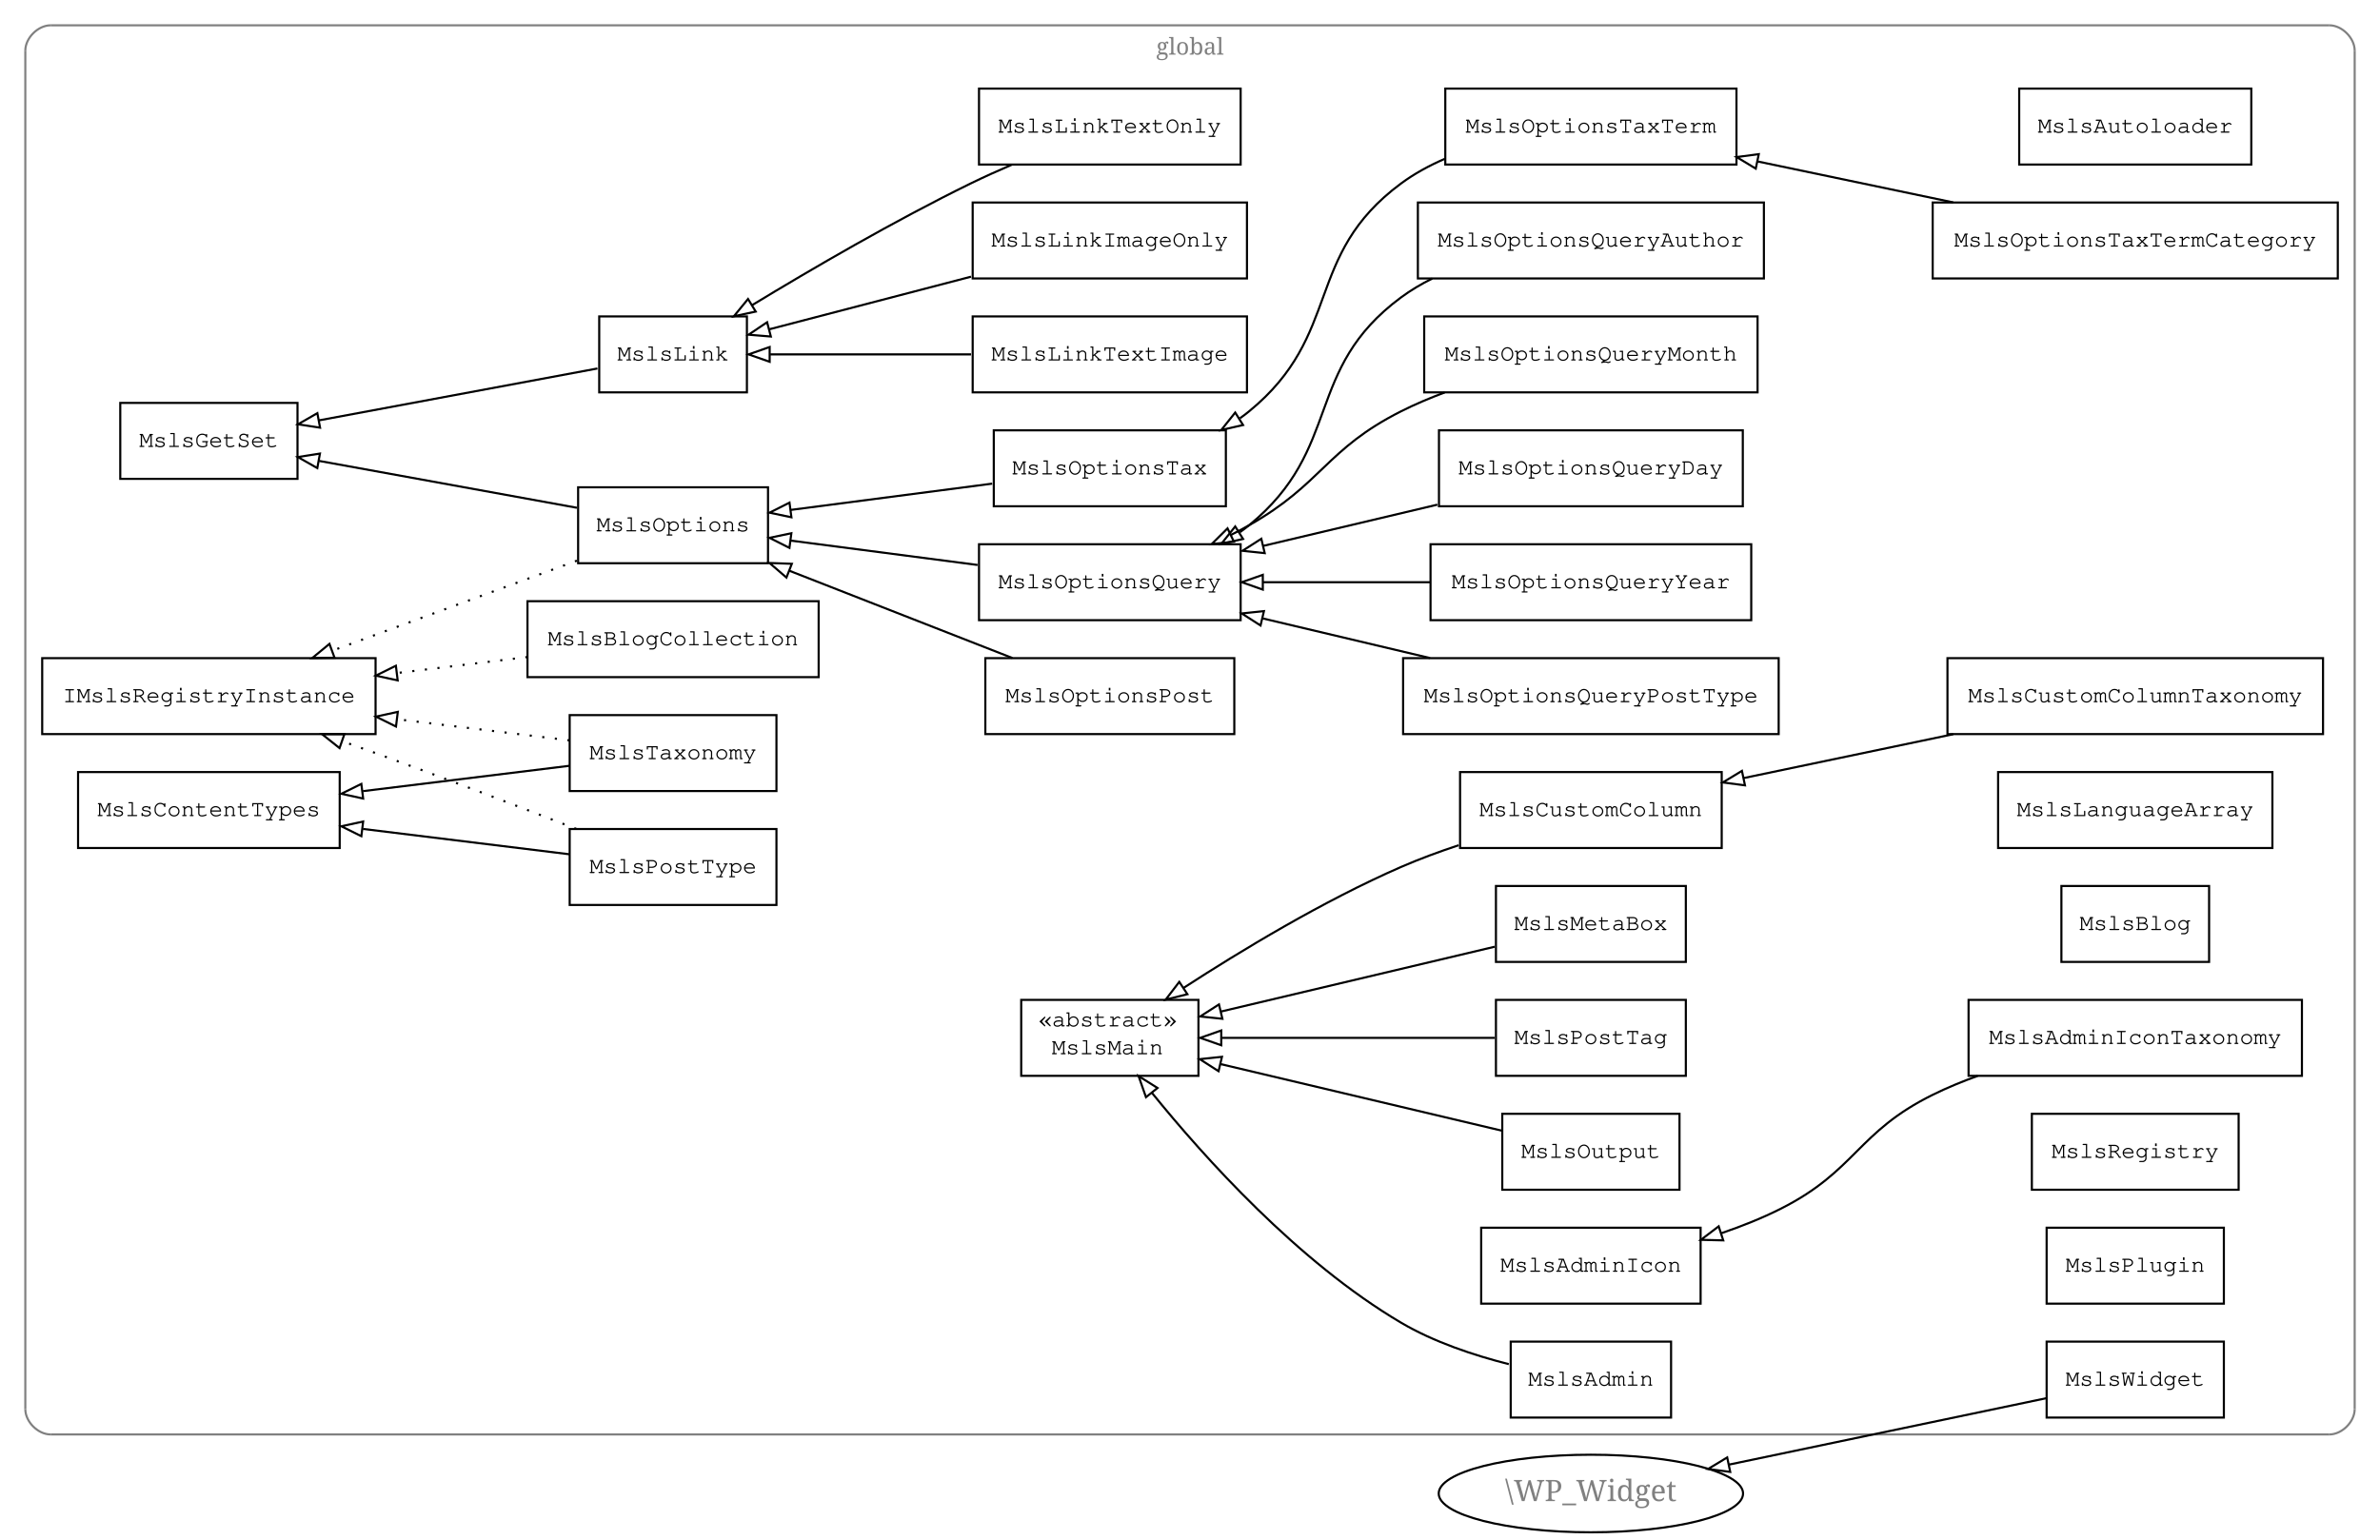
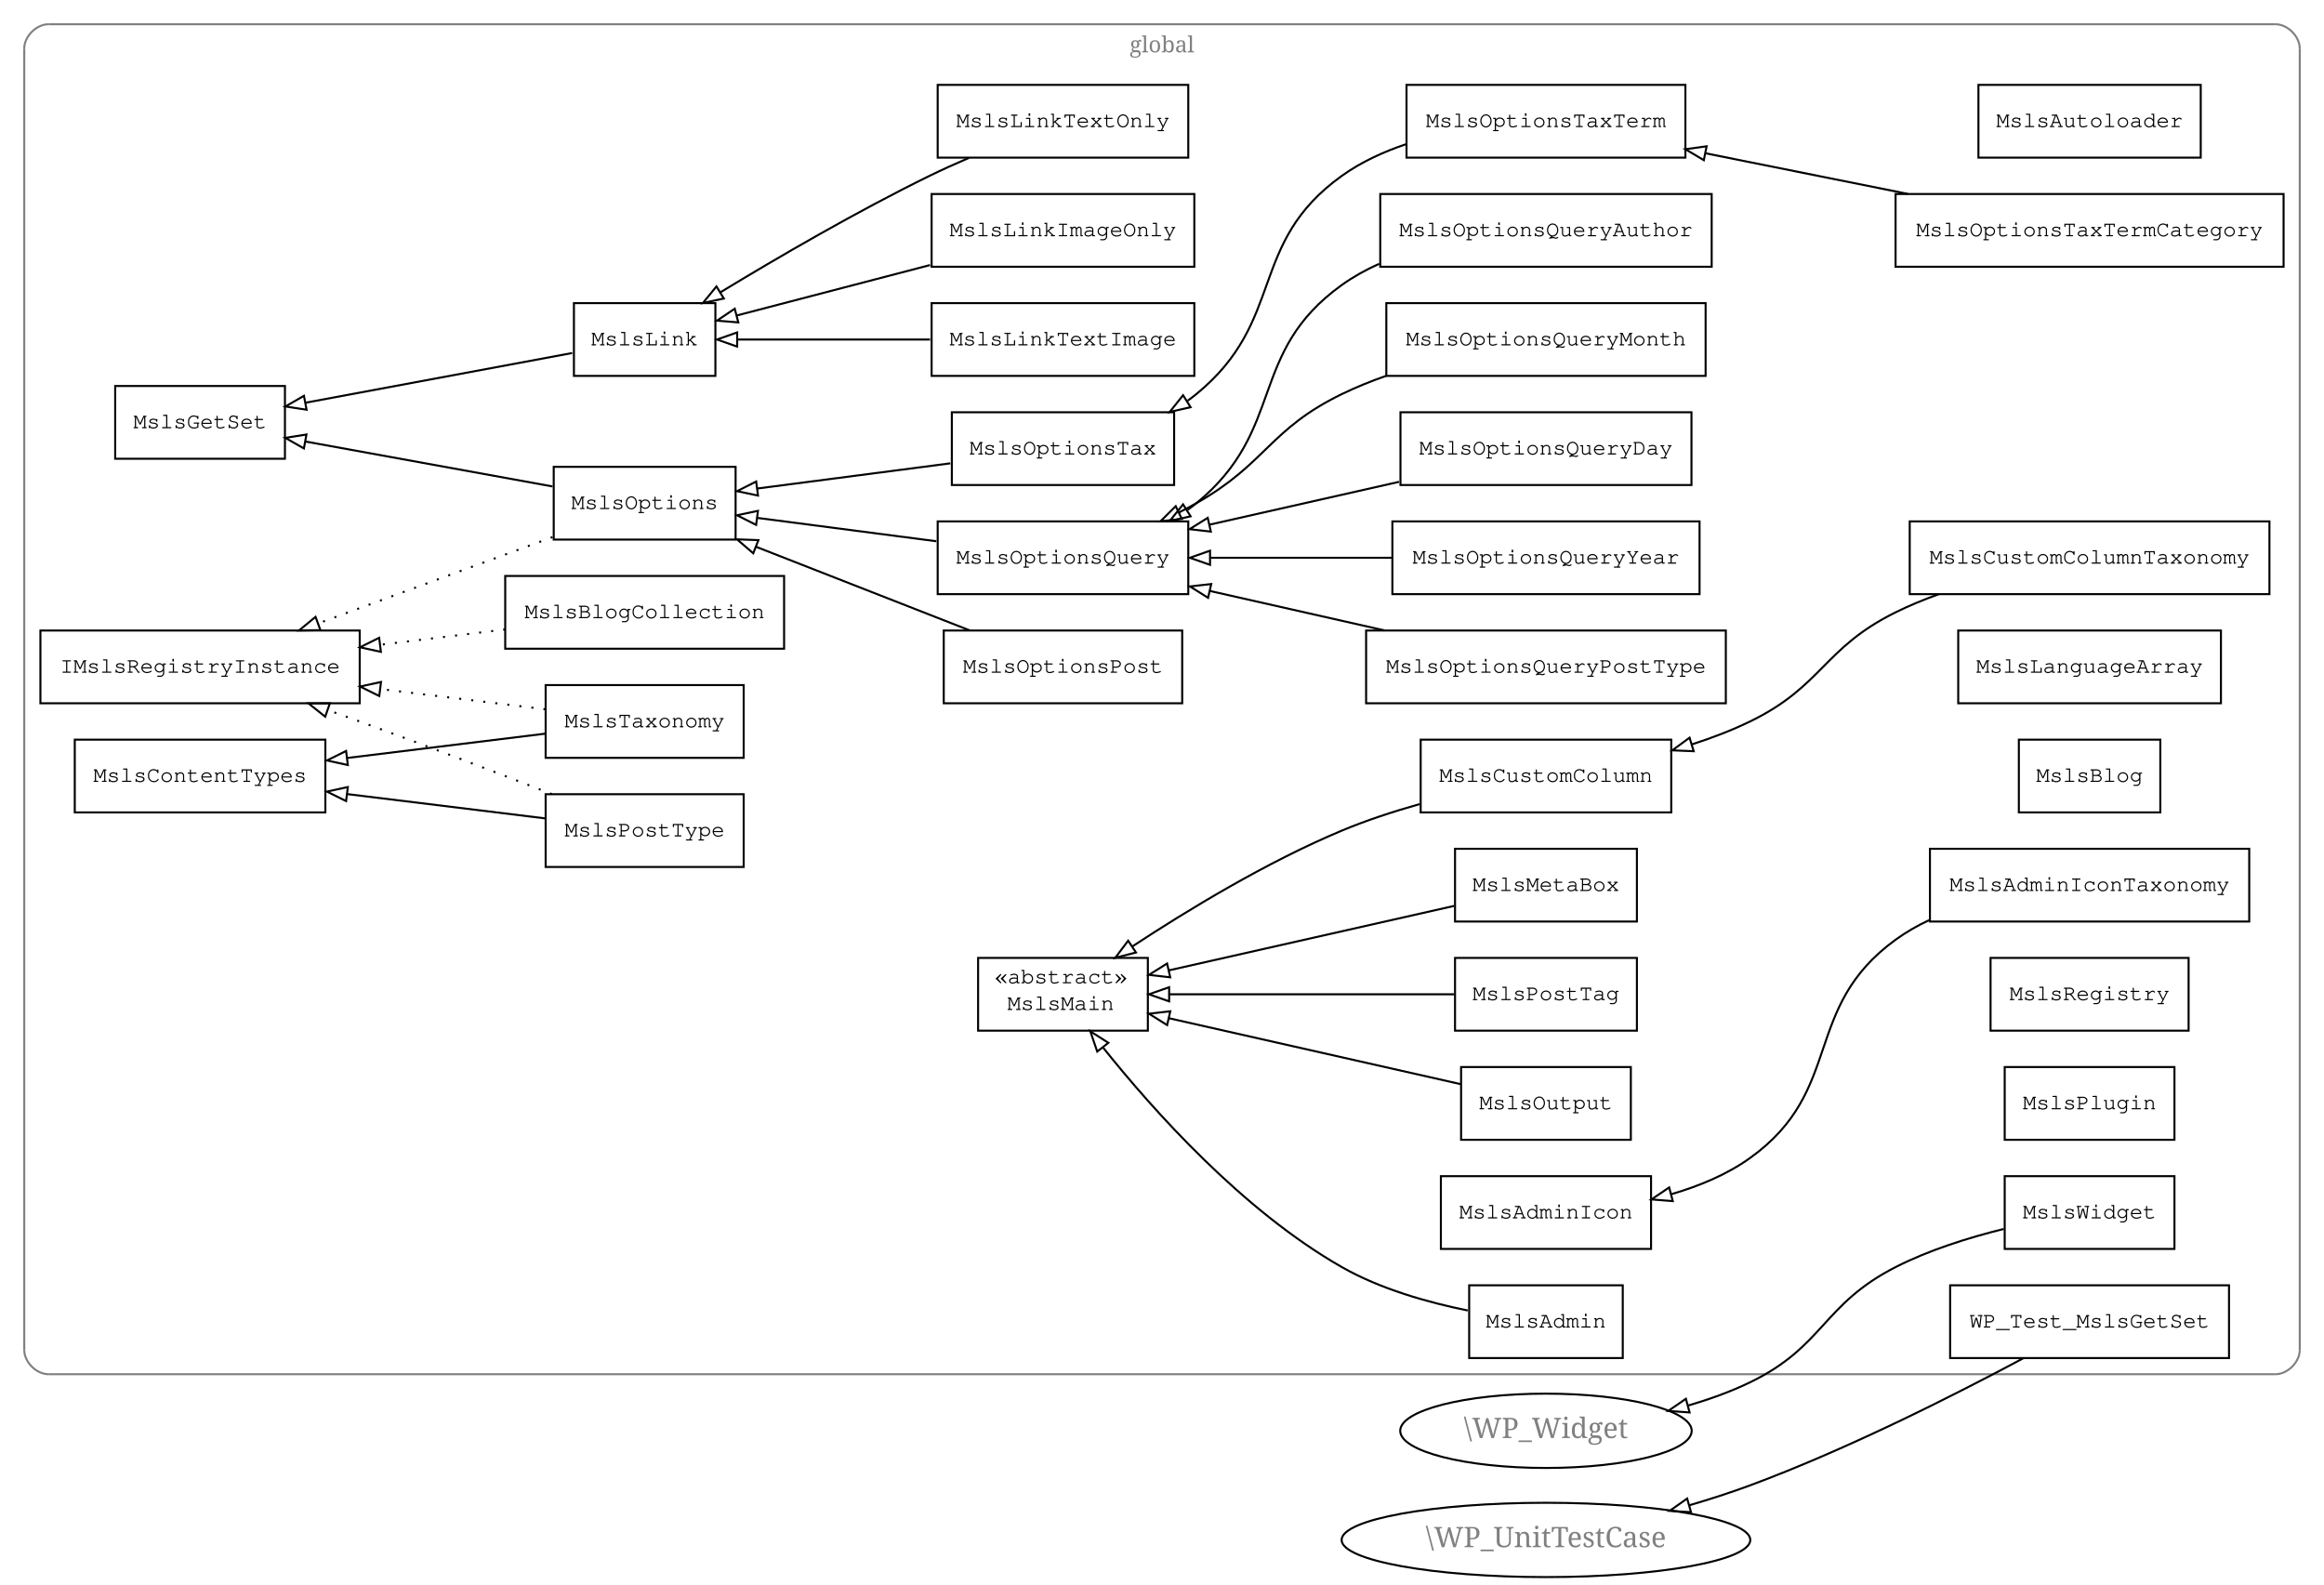
- <svg xmlns="http://www.w3.org/2000/svg" xmlns:xlink="http://www.w3.org/1999/xlink" width="1128pt" height="730pt" viewBox="0.00 0.00 1128.00 730.00">
-   <g id="graph1" class="graph" transform="scale(1 1) rotate(0) translate(4 726)">
-     <polygon fill="white" stroke="white" points="-4,5 -4,-726 1125,-726 1125,5 -4,5" />
+ <svg xmlns="http://www.w3.org/2000/svg" xmlns:xlink="http://www.w3.org/1999/xlink" width="1150pt" height="784pt" viewBox="0.00 0.00 1150.00 784.00">
+   <g id="graph1" class="graph" transform="scale(1 1) rotate(0) translate(4 780)">
+     <polygon fill="white" stroke="white" points="-4,5 -4,-780 1147,-780 1147,5 -4,5" />
    <g id="graph2" class="cluster">
-       <polyline fill="none" stroke="gray" points="20,-46 1100,-46 " />
-       <path fill="none" stroke="gray" d="M1100,-46C1106,-46 1112,-52 1112,-58" />
-       <polyline fill="none" stroke="gray" points="1112,-58 1112,-702 " />
-       <path fill="none" stroke="gray" d="M1112,-702C1112,-708 1106,-714 1100,-714" />
-       <polyline fill="none" stroke="gray" points="1100,-714 20,-714 " />
-       <path fill="none" stroke="gray" d="M20,-714C14,-714 8,-708 8,-702" />
-       <polyline fill="none" stroke="gray" points="8,-702 8,-58 " />
-       <path fill="none" stroke="gray" d="M8,-58C8,-52 14,-46 20,-46" />
-       <text text-anchor="middle" x="560" y="-700.1" font-family="Times Roman,serif" font-size="11.00" fill="gray">global</text>
+       <polyline fill="none" stroke="gray" points="20,-100 1122,-100 " />
+       <path fill="none" stroke="gray" d="M1122,-100C1128,-100 1134,-106 1134,-112" />
+       <polyline fill="none" stroke="gray" points="1134,-112 1134,-756 " />
+       <path fill="none" stroke="gray" d="M1134,-756C1134,-762 1128,-768 1122,-768" />
+       <polyline fill="none" stroke="gray" points="1122,-768 20,-768 " />
+       <path fill="none" stroke="gray" d="M20,-768C14,-768 8,-762 8,-756" />
+       <polyline fill="none" stroke="gray" points="8,-756 8,-112 " />
+       <path fill="none" stroke="gray" d="M8,-112C8,-106 14,-100 20,-100" />
+       <text text-anchor="middle" x="571" y="-754.1" font-family="Times Roman,serif" font-size="11.00" fill="gray">global</text>
    </g>
    <g id="node2" class="node">
      <a xlink:href="MultisiteLanguageSwitcher.html" xlink:title="IMslsRegistryInstance" target="_parent">
-         <polygon fill="none" stroke="black" points="174,-414 16,-414 16,-378 174,-378 174,-414" />
-         <text text-anchor="middle" x="95" y="-393.1" font-family="Courier,monospace" font-size="11.00">IMslsRegistryInstance</text>
+         <polygon fill="none" stroke="black" points="174,-468 16,-468 16,-432 174,-432 174,-468" />
+         <text text-anchor="middle" x="95" y="-447.1" font-family="Courier,monospace" font-size="11.00">IMslsRegistryInstance</text>
      </a>
    </g>
    <g id="node3" class="node">
      <a xlink:href="MultisiteLanguageSwitcher.html" xlink:title="MslsAutoloader" target="_parent">
-         <polygon fill="none" stroke="black" points="1063,-684 953,-684 953,-648 1063,-648 1063,-684" />
-         <text text-anchor="middle" x="1008" y="-663.1" font-family="Courier,monospace" font-size="11.00">MslsAutoloader</text>
+         <polygon fill="none" stroke="black" points="1085,-738 975,-738 975,-702 1085,-702 1085,-738" />
+         <text text-anchor="middle" x="1030" y="-717.1" font-family="Courier,monospace" font-size="11.00">MslsAutoloader</text>
      </a>
    </g>
    <g id="node4" class="node">
      <a xlink:href="includes.MslsLinkImageOnly.html" xlink:title="MslsLinkImageOnly" target="_parent">
-         <polygon fill="none" stroke="black" points="587,-630 457,-630 457,-594 587,-594 587,-630" />
-         <text text-anchor="middle" x="522" y="-609.1" font-family="Courier,monospace" font-size="11.00">MslsLinkImageOnly</text>
+         <polygon fill="none" stroke="black" points="587,-684 457,-684 457,-648 587,-648 587,-684" />
+         <text text-anchor="middle" x="522" y="-663.1" font-family="Courier,monospace" font-size="11.00">MslsLinkImageOnly</text>
      </a>
    </g>
    <g id="node17" class="node">
      <a xlink:href="includes.MslsLink.html" xlink:title="MslsLink" target="_parent">
-         <polygon fill="none" stroke="black" points="350,-576 280,-576 280,-540 350,-540 350,-576" />
-         <text text-anchor="middle" x="315" y="-555.1" font-family="Courier,monospace" font-size="11.00">MslsLink</text>
+         <polygon fill="none" stroke="black" points="350,-630 280,-630 280,-594 350,-594 350,-630" />
+         <text text-anchor="middle" x="315" y="-609.1" font-family="Courier,monospace" font-size="11.00">MslsLink</text>
      </a>
    </g>
    <g id="edge3" class="edge">
-       <path fill="none" stroke="black" d="M456.219,-594.84C425.116,-586.726 388.747,-577.238 360.708,-569.924" />
-       <polygon fill="none" stroke="black" points="361.339,-566.471 350.779,-567.334 359.572,-573.245 361.339,-566.471" />
+       <path fill="none" stroke="black" d="M456.219,-648.84C425.116,-640.726 388.747,-631.238 360.708,-623.924" />
+       <polygon fill="none" stroke="black" points="361.339,-620.471 350.779,-621.334 359.572,-627.245 361.339,-620.471" />
    </g>
    <g id="node5" class="node">
      <a xlink:href="includes.MslsOptionsQueryPostType.html" xlink:title="MslsOptionsQueryPostType" target="_parent">
-         <polygon fill="none" stroke="black" points="839,-414 661,-414 661,-378 839,-378 839,-414" />
-         <text text-anchor="middle" x="750" y="-393.1" font-family="Courier,monospace" font-size="11.00">MslsOptionsQueryPostType</text>
+         <polygon fill="none" stroke="black" points="850,-468 672,-468 672,-432 850,-432 850,-468" />
+         <text text-anchor="middle" x="761" y="-447.1" font-family="Courier,monospace" font-size="11.00">MslsOptionsQueryPostType</text>
      </a>
    </g>
    <g id="node37" class="node">
      <a xlink:href="includes.MslsOptionsQuery.html" xlink:title="MslsOptionsQuery" target="_parent">
-         <polygon fill="none" stroke="black" points="584,-468 460,-468 460,-432 584,-432 584,-468" />
-         <text text-anchor="middle" x="522" y="-447.1" font-family="Courier,monospace" font-size="11.00">MslsOptionsQuery</text>
+         <polygon fill="none" stroke="black" points="584,-522 460,-522 460,-486 584,-486 584,-522" />
+         <text text-anchor="middle" x="522" y="-501.1" font-family="Courier,monospace" font-size="11.00">MslsOptionsQuery</text>
      </a>
    </g>
    <g id="edge5" class="edge">
-       <path fill="none" stroke="black" d="M673.762,-414.056C648.162,-420.119 619.699,-426.861 594.402,-432.852" />
-       <polygon fill="none" stroke="black" points="593.433,-429.485 584.509,-435.195 595.047,-436.296 593.433,-429.485" />
+       <path fill="none" stroke="black" d="M681.084,-468.056C653.166,-474.364 621.998,-481.406 594.699,-487.574" />
+       <polygon fill="none" stroke="black" points="593.813,-484.186 584.83,-489.804 595.356,-491.014 593.813,-484.186" />
    </g>
    <g id="node6" class="node">
      <a xlink:href="includes.MslsAdmin.html" xlink:title="MslsAdmin" target="_parent">
-         <polygon fill="none" stroke="black" points="788,-90 712,-90 712,-54 788,-54 788,-90" />
-         <text text-anchor="middle" x="750" y="-69.1" font-family="Courier,monospace" font-size="11.00">MslsAdmin</text>
+         <polygon fill="none" stroke="black" points="799,-144 723,-144 723,-108 799,-108 799,-144" />
+         <text text-anchor="middle" x="761" y="-123.1" font-family="Courier,monospace" font-size="11.00">MslsAdmin</text>
      </a>
    </g>
    <g id="node22" class="node">
      <a xlink:href="includes.MslsMain.html" xlink:title="«abstract»&lt;br/&gt;MslsMain" target="_parent">
-         <polygon fill="none" stroke="black" points="564,-252 480,-252 480,-216 564,-216 564,-252" />
-         <text text-anchor="start" x="488" y="-239.433" font-family="Courier,monospace" font-size="11.00">«abstract»</text>
-         <text text-anchor="start" x="494.5" y="-226.233" font-family="Courier,monospace" font-size="11.00">MslsMain</text>
+         <polygon fill="none" stroke="black" points="564,-306 480,-306 480,-270 564,-270 564,-306" />
+         <text text-anchor="start" x="488" y="-293.433" font-family="Courier,monospace" font-size="11.00">«abstract»</text>
+         <text text-anchor="start" x="494.5" y="-280.233" font-family="Courier,monospace" font-size="11.00">MslsMain</text>
      </a>
    </g>
    <g id="edge7" class="edge">
-       <path fill="none" stroke="black" d="M711.098,-79.319C694.588,-83.502 675.596,-89.8 660,-99 611.184,-127.795 566.645,-177.453 542.033,-207.848" />
-       <polygon fill="none" stroke="black" points="539.13,-205.876 535.633,-215.877 544.603,-210.239 539.13,-205.876" />
+       <path fill="none" stroke="black" d="M722.282,-131.537C702.69,-135.503 679.083,-142.129 660,-153 610.754,-181.054 566.354,-230.95 541.885,-261.592" />
+       <polygon fill="none" stroke="black" points="538.949,-259.664 535.524,-269.69 544.454,-263.987 538.949,-259.664" />
    </g>
    <g id="node7" class="node">
      <a xlink:href="includes.MslsOptionsTaxTermCategory.html" xlink:title="MslsOptionsTaxTermCategory" target="_parent">
-         <polygon fill="none" stroke="black" points="1104,-630 912,-630 912,-594 1104,-594 1104,-630" />
-         <text text-anchor="middle" x="1008" y="-609.1" font-family="Courier,monospace" font-size="11.00">MslsOptionsTaxTermCategory</text>
+         <polygon fill="none" stroke="black" points="1126,-684 934,-684 934,-648 1126,-648 1126,-684" />
+         <text text-anchor="middle" x="1030" y="-663.1" font-family="Courier,monospace" font-size="11.00">MslsOptionsTaxTermCategory</text>
      </a>
    </g>
    <g id="node9" class="node">
      <a xlink:href="includes.MslsOptionsTaxTerm.html" xlink:title="MslsOptionsTaxTerm" target="_parent">
-         <polygon fill="none" stroke="black" points="819,-684 681,-684 681,-648 819,-648 819,-684" />
-         <text text-anchor="middle" x="750" y="-663.1" font-family="Courier,monospace" font-size="11.00">MslsOptionsTaxTerm</text>
+         <polygon fill="none" stroke="black" points="830,-738 692,-738 692,-702 830,-702 830,-738" />
+         <text text-anchor="middle" x="761" y="-717.1" font-family="Courier,monospace" font-size="11.00">MslsOptionsTaxTerm</text>
      </a>
    </g>
    <g id="edge9" class="edge">
-       <path fill="none" stroke="black" d="M921.731,-630.056C891.724,-636.337 858.239,-643.345 828.862,-649.494" />
-       <polygon fill="none" stroke="black" points="828.139,-646.069 819.068,-651.544 829.573,-652.921 828.139,-646.069" />
+       <path fill="none" stroke="black" d="M940.053,-684.056C907.665,-690.558 871.392,-697.839 840.008,-704.14" />
+       <polygon fill="none" stroke="black" points="839.116,-700.749 830.001,-706.149 840.494,-707.612 839.116,-700.749" />
    </g>
    <g id="node8" class="node">
      <a xlink:href="includes.MslsLinkTextImage.html" xlink:title="MslsLinkTextImage" target="_parent">
-         <polygon fill="none" stroke="black" points="587,-576 457,-576 457,-540 587,-540 587,-576" />
-         <text text-anchor="middle" x="522" y="-555.1" font-family="Courier,monospace" font-size="11.00">MslsLinkTextImage</text>
+         <polygon fill="none" stroke="black" points="587,-630 457,-630 457,-594 587,-594 587,-630" />
+         <text text-anchor="middle" x="522" y="-609.1" font-family="Courier,monospace" font-size="11.00">MslsLinkTextImage</text>
      </a>
    </g>
    <g id="edge11" class="edge">
-       <path fill="none" stroke="black" d="M456.219,-558C425.252,-558 389.066,-558 361.077,-558" />
-       <polygon fill="none" stroke="black" points="360.779,-554.5 350.779,-558 360.779,-561.5 360.779,-554.5" />
+       <path fill="none" stroke="black" d="M456.219,-612C425.252,-612 389.066,-612 361.077,-612" />
+       <polygon fill="none" stroke="black" points="360.779,-608.5 350.779,-612 360.779,-615.5 360.779,-608.5" />
    </g>
    <g id="node25" class="node">
      <a xlink:href="includes.MslsOptionsTax.html" xlink:title="MslsOptionsTax" target="_parent">
-         <polygon fill="none" stroke="black" points="577,-522 467,-522 467,-486 577,-486 577,-522" />
-         <text text-anchor="middle" x="522" y="-501.1" font-family="Courier,monospace" font-size="11.00">MslsOptionsTax</text>
+         <polygon fill="none" stroke="black" points="577,-576 467,-576 467,-540 577,-540 577,-576" />
+         <text text-anchor="middle" x="522" y="-555.1" font-family="Courier,monospace" font-size="11.00">MslsOptionsTax</text>
      </a>
    </g>
    <g id="edge13" class="edge">
-       <path fill="none" stroke="black" d="M680.771,-650.717C673.392,-647.519 666.294,-643.658 660,-639 613.629,-604.682 632.655,-567.523 588,-531 586.616,-529.868 585.179,-528.779 583.698,-527.729" />
-       <polygon fill="none" stroke="black" points="585.147,-524.507 574.816,-522.157 581.427,-530.436 585.147,-524.507" />
+       <path fill="none" stroke="black" d="M691.976,-708.729C680.646,-704.919 669.514,-699.821 660,-693 613.116,-659.387 632.655,-621.523 588,-585 586.616,-583.868 585.179,-582.779 583.698,-581.729" />
+       <polygon fill="none" stroke="black" points="585.147,-578.507 574.816,-576.157 581.427,-584.436 585.147,-578.507" />
    </g>
    <g id="node10" class="node">
      <a xlink:href="includes.MslsOptionsQueryAuthor.html" xlink:title="MslsOptionsQueryAuthor" target="_parent">
-         <polygon fill="none" stroke="black" points="832,-630 668,-630 668,-594 832,-594 832,-630" />
-         <text text-anchor="middle" x="750" y="-609.1" font-family="Courier,monospace" font-size="11.00">MslsOptionsQueryAuthor</text>
+         <polygon fill="none" stroke="black" points="843,-684 679,-684 679,-648 843,-648 843,-684" />
+         <text text-anchor="middle" x="761" y="-663.1" font-family="Courier,monospace" font-size="11.00">MslsOptionsQueryAuthor</text>
      </a>
    </g>
    <g id="edge15" class="edge">
-       <path fill="none" stroke="black" d="M674.848,-593.97C669.606,-591.369 664.589,-588.397 660,-585 613.629,-550.682 632.655,-513.523 588,-477 586.616,-475.868 585.179,-474.779 583.698,-473.729" />
-       <polygon fill="none" stroke="black" points="585.147,-470.507 574.816,-468.157 581.427,-476.436 585.147,-470.507" />
+       <path fill="none" stroke="black" d="M678.464,-649.465C671.934,-646.529 665.679,-643.072 660,-639 613.116,-605.387 632.655,-567.523 588,-531 586.616,-529.868 585.179,-528.779 583.698,-527.729" />
+       <polygon fill="none" stroke="black" points="585.147,-524.507 574.816,-522.157 581.427,-530.436 585.147,-524.507" />
    </g>
    <g id="node11" class="node">
      <a xlink:href="includes.MslsOptionsQueryMonth.html" xlink:title="MslsOptionsQueryMonth" target="_parent">
-         <polygon fill="none" stroke="black" points="829,-576 671,-576 671,-540 829,-540 829,-576" />
-         <text text-anchor="middle" x="750" y="-555.1" font-family="Courier,monospace" font-size="11.00">MslsOptionsQueryMonth</text>
+         <polygon fill="none" stroke="black" points="840,-630 682,-630 682,-594 840,-594 840,-630" />
+         <text text-anchor="middle" x="761" y="-609.1" font-family="Courier,monospace" font-size="11.00">MslsOptionsQueryMonth</text>
      </a>
    </g>
    <g id="edge17" class="edge">
-       <path fill="none" stroke="black" d="M680.721,-539.951C673.583,-537.287 666.553,-534.308 660,-531 624.292,-512.975 622.794,-496.733 588,-477 585.2,-475.412 582.288,-473.868 579.316,-472.376" />
-       <polygon fill="none" stroke="black" points="580.802,-469.207 570.269,-468.06 577.788,-475.525 580.802,-469.207" />
+       <path fill="none" stroke="black" d="M681.904,-594.021C674.356,-591.368 666.938,-588.372 660,-585 624.023,-567.516 622.794,-550.733 588,-531 585.2,-529.412 582.288,-527.868 579.316,-526.376" />
+       <polygon fill="none" stroke="black" points="580.802,-523.207 570.269,-522.06 577.788,-529.525 580.802,-523.207" />
    </g>
    <g id="node12" class="node">
      <a xlink:href="includes.MslsContentTypes.html" xlink:title="MslsContentTypes" target="_parent">
-         <polygon fill="none" stroke="black" points="157,-360 33,-360 33,-324 157,-324 157,-360" />
-         <text text-anchor="middle" x="95" y="-339.1" font-family="Courier,monospace" font-size="11.00">MslsContentTypes</text>
+         <polygon fill="none" stroke="black" points="157,-414 33,-414 33,-378 157,-378 157,-414" />
+         <text text-anchor="middle" x="95" y="-393.1" font-family="Courier,monospace" font-size="11.00">MslsContentTypes</text>
      </a>
    </g>
    <g id="node13" class="node">
      <a xlink:href="includes.MslsCustomColumn.html" xlink:title="MslsCustomColumn" target="_parent">
-         <polygon fill="none" stroke="black" points="812,-360 688,-360 688,-324 812,-324 812,-360" />
-         <text text-anchor="middle" x="750" y="-339.1" font-family="Courier,monospace" font-size="11.00">MslsCustomColumn</text>
+         <polygon fill="none" stroke="black" points="823,-414 699,-414 699,-378 823,-378 823,-414" />
+         <text text-anchor="middle" x="761" y="-393.1" font-family="Courier,monospace" font-size="11.00">MslsCustomColumn</text>
      </a>
    </g>
    <g id="edge19" class="edge">
-       <path fill="none" stroke="black" d="M687.331,-325.315C678.036,-322.235 668.673,-318.781 660,-315 623.234,-298.972 584.046,-275.259 556.861,-257.628" />
-       <polygon fill="none" stroke="black" points="558.758,-254.687 548.475,-252.135 554.922,-260.542 558.758,-254.687" />
+       <path fill="none" stroke="black" d="M698.427,-382.094C685.505,-378.442 672.141,-374.076 660,-369 622.764,-353.433 583.348,-329.448 556.218,-311.613" />
+       <polygon fill="none" stroke="black" points="558.125,-308.678 547.86,-306.057 554.25,-314.508 558.125,-308.678" />
    </g>
    <g id="node14" class="node">
      <a xlink:href="includes.MslsCustomColumnTaxonomy.html" xlink:title="MslsCustomColumnTaxonomy" target="_parent">
-         <polygon fill="none" stroke="black" points="1097,-414 919,-414 919,-378 1097,-378 1097,-414" />
-         <text text-anchor="middle" x="1008" y="-393.1" font-family="Courier,monospace" font-size="11.00">MslsCustomColumnTaxonomy</text>
+         <polygon fill="none" stroke="black" points="1119,-522 941,-522 941,-486 1119,-486 1119,-522" />
+         <text text-anchor="middle" x="1030" y="-501.1" font-family="Courier,monospace" font-size="11.00">MslsCustomColumnTaxonomy</text>
      </a>
    </g>
    <g id="edge21" class="edge">
-       <path fill="none" stroke="black" d="M921.731,-377.944C889.478,-371.193 853.208,-363.602 822.339,-357.141" />
-       <polygon fill="none" stroke="black" points="823.024,-353.708 812.519,-355.085 821.59,-360.56 823.024,-353.708" />
+       <path fill="none" stroke="black" d="M955.331,-485.969C947.982,-483.317 940.752,-480.336 934,-477 898.137,-459.284 897.977,-440.484 862,-423 853.001,-418.627 843.194,-414.885 833.345,-411.705" />
+       <polygon fill="none" stroke="black" points="834.096,-408.275 823.51,-408.711 832.057,-414.972 834.096,-408.275" />
    </g>
    <g id="node15" class="node">
      <a xlink:href="includes.MslsGetSet.html" xlink:title="MslsGetSet" target="_parent">
-         <polygon fill="none" stroke="black" points="137,-535 53,-535 53,-499 137,-499 137,-535" />
-         <text text-anchor="middle" x="95" y="-514.1" font-family="Courier,monospace" font-size="11.00">MslsGetSet</text>
+         <polygon fill="none" stroke="black" points="137,-589 53,-589 53,-553 137,-553 137,-589" />
+         <text text-anchor="middle" x="95" y="-568.1" font-family="Courier,monospace" font-size="11.00">MslsGetSet</text>
      </a>
    </g>
    <g id="node16" class="node">
      <a xlink:href="includes.MslsLinkTextOnly.html" xlink:title="MslsLinkTextOnly" target="_parent">
-         <polygon fill="none" stroke="black" points="584,-684 460,-684 460,-648 584,-648 584,-684" />
-         <text text-anchor="middle" x="522" y="-663.1" font-family="Courier,monospace" font-size="11.00">MslsLinkTextOnly</text>
+         <polygon fill="none" stroke="black" points="584,-738 460,-738 460,-702 584,-702 584,-738" />
+         <text text-anchor="middle" x="522" y="-717.1" font-family="Courier,monospace" font-size="11.00">MslsLinkTextOnly</text>
      </a>
    </g>
    <g id="edge23" class="edge">
-       <path fill="none" stroke="black" d="M475.496,-647.888C468.889,-645.051 462.228,-642.046 456,-639 419.958,-621.373 380.478,-598.353 352.486,-581.361" />
-       <polygon fill="none" stroke="black" points="354.179,-578.294 343.82,-576.071 350.531,-584.269 354.179,-578.294" />
+       <path fill="none" stroke="black" d="M475.496,-701.888C468.889,-699.051 462.228,-696.046 456,-693 419.958,-675.373 380.478,-652.353 352.486,-635.361" />
+       <polygon fill="none" stroke="black" points="354.179,-632.294 343.82,-630.071 350.531,-638.269 354.179,-632.294" />
    </g>
    <g id="edge25" class="edge">
-       <path fill="none" stroke="black" d="M279.164,-551.321C243.357,-544.648 187.927,-534.318 147.229,-526.734" />
-       <polygon fill="none" stroke="black" points="147.692,-523.26 137.22,-524.868 146.409,-530.141 147.692,-523.26" />
+       <path fill="none" stroke="black" d="M279.164,-605.321C243.357,-598.648 187.927,-588.318 147.229,-580.734" />
+       <polygon fill="none" stroke="black" points="147.692,-577.26 137.22,-578.868 146.409,-584.141 147.692,-577.26" />
    </g>
    <g id="node18" class="node">
      <a xlink:href="includes.MslsOptionsQueryDay.html" xlink:title="MslsOptionsQueryDay" target="_parent">
-         <polygon fill="none" stroke="black" points="822,-522 678,-522 678,-486 822,-486 822,-522" />
-         <text text-anchor="middle" x="750" y="-501.1" font-family="Courier,monospace" font-size="11.00">MslsOptionsQueryDay</text>
+         <polygon fill="none" stroke="black" points="833,-576 689,-576 689,-540 833,-540 833,-576" />
+         <text text-anchor="middle" x="761" y="-555.1" font-family="Courier,monospace" font-size="11.00">MslsOptionsQueryDay</text>
      </a>
    </g>
    <g id="edge27" class="edge">
-       <path fill="none" stroke="black" d="M677.233,-486.766C650.885,-480.525 621.141,-473.481 594.791,-467.24" />
-       <polygon fill="none" stroke="black" points="595.41,-463.79 584.873,-464.891 593.797,-470.601 595.41,-463.79" />
+       <path fill="none" stroke="black" d="M688.319,-541.578C658.583,-534.86 624.252,-527.103 594.532,-520.388" />
+       <polygon fill="none" stroke="black" points="595.168,-516.944 584.643,-518.154 593.625,-523.771 595.168,-516.944" />
    </g>
    <g id="node19" class="node">
      <a xlink:href="includes.MslsOptionsPost.html" xlink:title="MslsOptionsPost" target="_parent">
-         <polygon fill="none" stroke="black" points="581,-414 463,-414 463,-378 581,-378 581,-414" />
-         <text text-anchor="middle" x="522" y="-393.1" font-family="Courier,monospace" font-size="11.00">MslsOptionsPost</text>
+         <polygon fill="none" stroke="black" points="581,-468 463,-468 463,-432 581,-432 581,-468" />
+         <text text-anchor="middle" x="522" y="-447.1" font-family="Courier,monospace" font-size="11.00">MslsOptionsPost</text>
      </a>
    </g>
    <g id="node21" class="node">
      <a xlink:href="includes.MslsOptions.html" xlink:title="MslsOptions" target="_parent">
-         <polygon fill="none" stroke="black" points="360,-495 270,-495 270,-459 360,-459 360,-495" />
-         <text text-anchor="middle" x="315" y="-474.1" font-family="Courier,monospace" font-size="11.00">MslsOptions</text>
+         <polygon fill="none" stroke="black" points="360,-549 270,-549 270,-513 360,-513 360,-549" />
+         <text text-anchor="middle" x="315" y="-528.1" font-family="Courier,monospace" font-size="11.00">MslsOptions</text>
      </a>
    </g>
    <g id="edge29" class="edge">
-       <path fill="none" stroke="black" d="M475.803,-414.077C444.569,-426.299 403.169,-442.499 370.199,-455.4" />
-       <polygon fill="none" stroke="black" points="368.736,-452.214 360.699,-459.118 371.287,-458.733 368.736,-452.214" />
+       <path fill="none" stroke="black" d="M475.803,-468.077C444.569,-480.299 403.169,-496.499 370.199,-509.4" />
+       <polygon fill="none" stroke="black" points="368.736,-506.214 360.699,-513.118 371.287,-512.733 368.736,-506.214" />
    </g>
    <g id="node20" class="node">
      <a xlink:href="includes.MslsMetaBox.html" xlink:title="MslsMetaBox" target="_parent">
-         <polygon fill="none" stroke="black" points="795,-306 705,-306 705,-270 795,-270 795,-306" />
-         <text text-anchor="middle" x="750" y="-285.1" font-family="Courier,monospace" font-size="11.00">MslsMetaBox</text>
+         <polygon fill="none" stroke="black" points="806,-360 716,-360 716,-324 806,-324 806,-360" />
+         <text text-anchor="middle" x="761" y="-339.1" font-family="Courier,monospace" font-size="11.00">MslsMetaBox</text>
      </a>
    </g>
    <g id="edge31" class="edge">
-       <path fill="none" stroke="black" d="M704.409,-277.202C666.991,-268.34 613.969,-255.782 574.728,-246.488" />
-       <polygon fill="none" stroke="black" points="575.35,-243.039 564.813,-244.14 573.737,-249.85 575.35,-243.039" />
-     </g>
-     <g id="edge53" class="edge">
-       <path fill="none" stroke="black" stroke-dasharray="1,5" d="M269.416,-460.217C235.796,-447.838 189.78,-430.896 153.454,-417.522" />
-       <polygon fill="none" stroke="black" points="154.557,-414.198 143.964,-414.028 152.139,-420.767 154.557,-414.198" />
+       <path fill="none" stroke="black" d="M715.483,-331.716C675.235,-322.622 616.526,-309.357 574.346,-299.827" />
+       <polygon fill="none" stroke="black" points="575.063,-296.401 564.538,-297.611 573.521,-303.229 575.063,-296.401" />
+     </g>
+     <g id="edge55" class="edge">
+       <path fill="none" stroke="black" stroke-dasharray="1,5" d="M269.416,-514.217C235.796,-501.838 189.78,-484.896 153.454,-471.522" />
+       <polygon fill="none" stroke="black" points="154.557,-468.198 143.964,-468.028 152.139,-474.767 154.557,-468.198" />
    </g>
    <g id="edge33" class="edge">
-       <path fill="none" stroke="black" d="M269.416,-485.288C233.868,-491.751 184.462,-500.734 147.306,-507.49" />
-       <polygon fill="none" stroke="black" points="146.385,-504.1 137.172,-509.332 147.637,-510.987 146.385,-504.1" />
+       <path fill="none" stroke="black" d="M269.416,-539.288C233.868,-545.751 184.462,-554.734 147.306,-561.49" />
+       <polygon fill="none" stroke="black" points="146.385,-558.1 137.172,-563.332 147.637,-564.987 146.385,-558.1" />
    </g>
    <g id="node23" class="node">
      <a xlink:href="includes.MslsOptionsQueryYear.html" xlink:title="MslsOptionsQueryYear" target="_parent">
-         <polygon fill="none" stroke="black" points="826,-468 674,-468 674,-432 826,-432 826,-468" />
-         <text text-anchor="middle" x="750" y="-447.1" font-family="Courier,monospace" font-size="11.00">MslsOptionsQueryYear</text>
+         <polygon fill="none" stroke="black" points="837,-522 685,-522 685,-486 837,-486 837,-522" />
+         <text text-anchor="middle" x="761" y="-501.1" font-family="Courier,monospace" font-size="11.00">MslsOptionsQueryYear</text>
      </a>
    </g>
    <g id="edge35" class="edge">
-       <path fill="none" stroke="black" d="M673.762,-450C648.276,-450 619.95,-450 594.738,-450" />
-       <polygon fill="none" stroke="black" points="594.509,-446.5 584.509,-450 594.509,-453.5 594.509,-446.5" />
+       <path fill="none" stroke="black" d="M684.722,-504C656.008,-504 623.446,-504 595.035,-504" />
+       <polygon fill="none" stroke="black" points="594.77,-500.5 584.77,-504 594.77,-507.5 594.77,-500.5" />
    </g>
    <g id="node24" class="node">
      <a xlink:href="includes.MslsBlogCollection.html" xlink:title="MslsBlogCollection" target="_parent">
-         <polygon fill="none" stroke="black" points="384,-441 246,-441 246,-405 384,-405 384,-441" />
-         <text text-anchor="middle" x="315" y="-420.1" font-family="Courier,monospace" font-size="11.00">MslsBlogCollection</text>
-       </a>
-     </g>
-     <g id="edge55" class="edge">
-       <path fill="none" stroke="black" stroke-dasharray="1,5" d="M245.994,-414.531C226.393,-412.126 204.766,-409.471 184.152,-406.941" />
-       <polygon fill="none" stroke="black" points="184.479,-403.455 174.128,-405.711 183.627,-410.403 184.479,-403.455" />
+         <polygon fill="none" stroke="black" points="384,-495 246,-495 246,-459 384,-459 384,-495" />
+         <text text-anchor="middle" x="315" y="-474.1" font-family="Courier,monospace" font-size="11.00">MslsBlogCollection</text>
+       </a>
+     </g>
+     <g id="edge57" class="edge">
+       <path fill="none" stroke="black" stroke-dasharray="1,5" d="M245.994,-468.531C226.393,-466.126 204.766,-463.471 184.152,-460.941" />
+       <polygon fill="none" stroke="black" points="184.479,-457.455 174.128,-459.711 183.627,-464.403 184.479,-457.455" />
    </g>
    <g id="edge37" class="edge">
-       <path fill="none" stroke="black" d="M466.255,-496.729C436.691,-492.873 400.469,-488.148 370.883,-484.289" />
-       <polygon fill="none" stroke="black" points="371.086,-480.786 360.717,-482.963 370.181,-487.727 371.086,-480.786" />
+       <path fill="none" stroke="black" d="M466.255,-550.729C436.691,-546.873 400.469,-542.148 370.883,-538.289" />
+       <polygon fill="none" stroke="black" points="371.086,-534.786 360.717,-536.963 370.181,-541.727 371.086,-534.786" />
    </g>
    <g id="node26" class="node">
      <a xlink:href="includes.MslsPostTag.html" xlink:title="MslsPostTag" target="_parent">
-         <polygon fill="none" stroke="black" points="795,-252 705,-252 705,-216 795,-216 795,-252" />
-         <text text-anchor="middle" x="750" y="-231.1" font-family="Courier,monospace" font-size="11.00">MslsPostTag</text>
+         <polygon fill="none" stroke="black" points="806,-306 716,-306 716,-270 806,-270 806,-306" />
+         <text text-anchor="middle" x="761" y="-285.1" font-family="Courier,monospace" font-size="11.00">MslsPostTag</text>
      </a>
    </g>
    <g id="edge39" class="edge">
-       <path fill="none" stroke="black" d="M704.409,-234C667.07,-234 614.194,-234 574.978,-234" />
-       <polygon fill="none" stroke="black" points="574.813,-230.5 564.813,-234 574.813,-237.5 574.813,-230.5" />
+       <path fill="none" stroke="black" d="M715.483,-288C675.32,-288 616.774,-288 574.613,-288" />
+       <polygon fill="none" stroke="black" points="574.538,-284.5 564.538,-288 574.538,-291.5 574.538,-284.5" />
    </g>
    <g id="node27" class="node">
      <a xlink:href="includes.MslsAdminIcon.html" xlink:title="MslsAdminIcon" target="_parent">
-         <polygon fill="none" stroke="black" points="802,-144 698,-144 698,-108 802,-108 802,-144" />
-         <text text-anchor="middle" x="750" y="-123.1" font-family="Courier,monospace" font-size="11.00">MslsAdminIcon</text>
+         <polygon fill="none" stroke="black" points="813,-198 709,-198 709,-162 813,-162 813,-198" />
+         <text text-anchor="middle" x="761" y="-177.1" font-family="Courier,monospace" font-size="11.00">MslsAdminIcon</text>
      </a>
    </g>
    <g id="node28" class="node">
      <a xlink:href="includes.MslsLanguageArray.html" xlink:title="MslsLanguageArray" target="_parent">
-         <polygon fill="none" stroke="black" points="1073,-360 943,-360 943,-324 1073,-324 1073,-360" />
-         <text text-anchor="middle" x="1008" y="-339.1" font-family="Courier,monospace" font-size="11.00">MslsLanguageArray</text>
+         <polygon fill="none" stroke="black" points="1095,-468 965,-468 965,-432 1095,-432 1095,-468" />
+         <text text-anchor="middle" x="1030" y="-447.1" font-family="Courier,monospace" font-size="11.00">MslsLanguageArray</text>
      </a>
    </g>
    <g id="node29" class="node">
      <a xlink:href="includes.MslsBlog.html" xlink:title="MslsBlog" target="_parent">
-         <polygon fill="none" stroke="black" points="1043,-306 973,-306 973,-270 1043,-270 1043,-306" />
-         <text text-anchor="middle" x="1008" y="-285.1" font-family="Courier,monospace" font-size="11.00">MslsBlog</text>
+         <polygon fill="none" stroke="black" points="1065,-414 995,-414 995,-378 1065,-378 1065,-414" />
+         <text text-anchor="middle" x="1030" y="-393.1" font-family="Courier,monospace" font-size="11.00">MslsBlog</text>
      </a>
    </g>
    <g id="node30" class="node">
      <a xlink:href="includes.MslsAdminIconTaxonomy.html" xlink:title="MslsAdminIconTaxonomy" target="_parent">
-         <polygon fill="none" stroke="black" points="1087,-252 929,-252 929,-216 1087,-216 1087,-252" />
-         <text text-anchor="middle" x="1008" y="-231.1" font-family="Courier,monospace" font-size="11.00">MslsAdminIconTaxonomy</text>
+         <polygon fill="none" stroke="black" points="1109,-360 951,-360 951,-324 1109,-324 1109,-360" />
+         <text text-anchor="middle" x="1030" y="-339.1" font-family="Courier,monospace" font-size="11.00">MslsAdminIconTaxonomy</text>
      </a>
    </g>
    <g id="edge41" class="edge">
-       <path fill="none" stroke="black" d="M933.331,-215.969C925.982,-213.317 918.752,-210.336 912,-207 876.137,-189.284 875.708,-171.025 840,-153 831.153,-148.534 821.437,-144.667 811.762,-141.367" />
-       <polygon fill="none" stroke="black" points="812.727,-138 802.135,-138.254 810.573,-144.661 812.727,-138" />
+       <path fill="none" stroke="black" d="M950.813,-324.797C944.871,-322.008 939.182,-318.766 934,-315 887.334,-281.084 908.884,-240.613 862,-207 850.545,-198.788 836.747,-193.073 823.081,-189.097" />
+       <polygon fill="none" stroke="black" points="823.749,-185.654 813.188,-186.498 821.97,-192.424 823.749,-185.654" />
    </g>
    <g id="node31" class="node">
      <a xlink:href="includes.MslsRegistry.html" xlink:title="MslsRegistry" target="_parent">
-         <polygon fill="none" stroke="black" points="1057,-198 959,-198 959,-162 1057,-162 1057,-198" />
-         <text text-anchor="middle" x="1008" y="-177.1" font-family="Courier,monospace" font-size="11.00">MslsRegistry</text>
+         <polygon fill="none" stroke="black" points="1079,-306 981,-306 981,-270 1079,-270 1079,-306" />
+         <text text-anchor="middle" x="1030" y="-285.1" font-family="Courier,monospace" font-size="11.00">MslsRegistry</text>
      </a>
    </g>
    <g id="node32" class="node">
      <a xlink:href="includes.MslsPlugin.html" xlink:title="MslsPlugin" target="_parent">
-         <polygon fill="none" stroke="black" points="1050,-144 966,-144 966,-108 1050,-108 1050,-144" />
-         <text text-anchor="middle" x="1008" y="-123.1" font-family="Courier,monospace" font-size="11.00">MslsPlugin</text>
+         <polygon fill="none" stroke="black" points="1072,-252 988,-252 988,-216 1072,-216 1072,-252" />
+         <text text-anchor="middle" x="1030" y="-231.1" font-family="Courier,monospace" font-size="11.00">MslsPlugin</text>
      </a>
    </g>
    <g id="node33" class="node">
      <a xlink:href="includes.MslsOutput.html" xlink:title="MslsOutput" target="_parent">
-         <polygon fill="none" stroke="black" points="792,-198 708,-198 708,-162 792,-162 792,-198" />
-         <text text-anchor="middle" x="750" y="-177.1" font-family="Courier,monospace" font-size="11.00">MslsOutput</text>
+         <polygon fill="none" stroke="black" points="803,-252 719,-252 719,-216 803,-216 803,-252" />
+         <text text-anchor="middle" x="761" y="-231.1" font-family="Courier,monospace" font-size="11.00">MslsOutput</text>
      </a>
    </g>
    <g id="edge43" class="edge">
-       <path fill="none" stroke="black" d="M707.916,-189.967C670.314,-198.873 615.069,-211.957 574.571,-221.549" />
-       <polygon fill="none" stroke="black" points="573.536,-218.197 564.612,-223.908 575.149,-225.009 573.536,-218.197" />
+       <path fill="none" stroke="black" d="M718.822,-243.53C678.541,-252.631 617.719,-266.373 574.358,-276.17" />
+       <polygon fill="none" stroke="black" points="573.543,-272.766 564.561,-278.384 575.086,-279.594 573.543,-272.766" />
    </g>
    <g id="node34" class="node">
      <a xlink:href="includes.MslsTaxonomy.html" xlink:title="MslsTaxonomy" target="_parent">
-         <polygon fill="none" stroke="black" points="364,-387 266,-387 266,-351 364,-351 364,-387" />
-         <text text-anchor="middle" x="315" y="-366.1" font-family="Courier,monospace" font-size="11.00">MslsTaxonomy</text>
-       </a>
-     </g>
-     <g id="edge57" class="edge">
-       <path fill="none" stroke="black" stroke-dasharray="1,5" d="M265.902,-375.026C241.878,-377.974 212.195,-381.617 184.344,-385.035" />
-       <polygon fill="none" stroke="black" points="183.68,-381.59 174.18,-386.282 184.532,-388.538 183.68,-381.59" />
+         <polygon fill="none" stroke="black" points="364,-441 266,-441 266,-405 364,-405 364,-441" />
+         <text text-anchor="middle" x="315" y="-420.1" font-family="Courier,monospace" font-size="11.00">MslsTaxonomy</text>
+       </a>
+     </g>
+     <g id="edge59" class="edge">
+       <path fill="none" stroke="black" stroke-dasharray="1,5" d="M265.902,-429.026C241.878,-431.974 212.195,-435.617 184.344,-439.035" />
+       <polygon fill="none" stroke="black" points="183.68,-435.59 174.18,-440.282 184.532,-442.538 183.68,-435.59" />
    </g>
    <g id="edge45" class="edge">
-       <path fill="none" stroke="black" d="M265.902,-362.974C237.105,-359.44 200.178,-354.908 168.021,-350.962" />
-       <polygon fill="none" stroke="black" points="168.117,-347.447 157.765,-349.703 167.264,-354.395 168.117,-347.447" />
+       <path fill="none" stroke="black" d="M265.902,-416.974C237.105,-413.44 200.178,-408.908 168.021,-404.962" />
+       <polygon fill="none" stroke="black" points="168.117,-401.447 157.765,-403.703 167.264,-408.395 168.117,-401.447" />
    </g>
    <g id="node35" class="node">
      <a xlink:href="includes.MslsPostType.html" xlink:title="MslsPostType" target="_parent">
-         <polygon fill="none" stroke="black" points="364,-333 266,-333 266,-297 364,-297 364,-333" />
-         <text text-anchor="middle" x="315" y="-312.1" font-family="Courier,monospace" font-size="11.00">MslsPostType</text>
-       </a>
-     </g>
-     <g id="edge59" class="edge">
-       <path fill="none" stroke="black" stroke-dasharray="1,5" d="M269.119,-333.056C241.623,-343.756 205.916,-357.439 174,-369 168.89,-370.851 163.581,-372.739 158.243,-374.614" />
-       <polygon fill="none" stroke="black" points="156.927,-371.366 148.636,-377.963 159.231,-377.976 156.927,-371.366" />
+         <polygon fill="none" stroke="black" points="364,-387 266,-387 266,-351 364,-351 364,-387" />
+         <text text-anchor="middle" x="315" y="-366.1" font-family="Courier,monospace" font-size="11.00">MslsPostType</text>
+       </a>
+     </g>
+     <g id="edge61" class="edge">
+       <path fill="none" stroke="black" stroke-dasharray="1,5" d="M269.119,-387.056C241.623,-397.756 205.916,-411.439 174,-423 168.89,-424.851 163.581,-426.739 158.243,-428.614" />
+       <polygon fill="none" stroke="black" points="156.927,-425.366 148.636,-431.963 159.231,-431.976 156.927,-425.366" />
    </g>
    <g id="edge47" class="edge">
-       <path fill="none" stroke="black" d="M265.902,-321.026C237.105,-324.56 200.178,-329.092 168.021,-333.038" />
-       <polygon fill="none" stroke="black" points="167.264,-329.605 157.765,-334.297 168.117,-336.553 167.264,-329.605" />
+       <path fill="none" stroke="black" d="M265.902,-375.026C237.105,-378.56 200.178,-383.092 168.021,-387.038" />
+       <polygon fill="none" stroke="black" points="167.264,-383.605 157.765,-388.297 168.117,-390.553 167.264,-383.605" />
    </g>
    <g id="node36" class="node">
      <a xlink:href="includes.MslsWidget.html" xlink:title="MslsWidget" target="_parent">
-         <polygon fill="none" stroke="black" points="1050,-90 966,-90 966,-54 1050,-54 1050,-90" />
-         <text text-anchor="middle" x="1008" y="-69.1" font-family="Courier,monospace" font-size="11.00">MslsWidget</text>
-       </a>
-     </g>
-     <g id="node62" class="node">
-       <ellipse fill="none" stroke="black" cx="750" cy="-18" rx="72.125" ry="18.385" />
-       <text text-anchor="middle" x="750" y="-14.4" font-family="Times Roman,serif" font-size="14.00" fill="gray">\WP_Widget</text>
+         <polygon fill="none" stroke="black" points="1072,-198 988,-198 988,-162 1072,-162 1072,-198" />
+         <text text-anchor="middle" x="1030" y="-177.1" font-family="Courier,monospace" font-size="11.00">MslsWidget</text>
+       </a>
+     </g>
+     <g id="node63" class="node">
+       <ellipse fill="none" stroke="black" cx="761" cy="-72" rx="72.125" ry="18.385" />
+       <text text-anchor="middle" x="761" y="-68.4" font-family="Times Roman,serif" font-size="14.00" fill="gray">\WP_Widget</text>
    </g>
    <g id="edge49" class="edge">
-       <path fill="none" stroke="black" d="M965.974,-63.204C925.182,-54.666 862.673,-41.583 815.381,-31.684" />
-       <polygon fill="none" stroke="black" points="816.038,-28.246 805.533,-29.623 814.604,-35.098 816.038,-28.246" />
+       <path fill="none" stroke="black" d="M987.541,-171.884C970.343,-167.633 950.655,-161.5 934,-153 897.647,-134.447 898.725,-113.807 862,-96 852.377,-91.334 841.789,-87.542 831.201,-84.469" />
+       <polygon fill="none" stroke="black" points="832.071,-81.079 821.504,-81.845 830.242,-87.836 832.071,-81.079" />
    </g>
    <g id="edge51" class="edge">
-       <path fill="none" stroke="black" d="M459.331,-458.174C431.159,-461.849 398.179,-466.151 370.863,-469.714" />
-       <polygon fill="none" stroke="black" points="370.156,-466.276 360.692,-471.04 371.061,-473.217 370.156,-466.276" />
+       <path fill="none" stroke="black" d="M459.331,-512.174C431.159,-515.849 398.179,-520.151 370.863,-523.714" />
+       <polygon fill="none" stroke="black" points="370.156,-520.276 360.692,-525.04 371.061,-527.217 370.156,-520.276" />
+     </g>
+     <g id="node38" class="node">
+       <a xlink:href="tests.test_mslsgetset.html" xlink:title="WP_Test_MslsGetSet" target="_parent">
+         <polygon fill="none" stroke="black" points="1099,-144 961,-144 961,-108 1099,-108 1099,-144" />
+         <text text-anchor="middle" x="1030" y="-123.1" font-family="Courier,monospace" font-size="11.00">WP_Test_MslsGetSet</text>
+       </a>
+     </g>
+     <g id="node66" class="node">
+       <ellipse fill="none" stroke="black" cx="761" cy="-18" rx="101.116" ry="18.385" />
+       <text text-anchor="middle" x="761" y="-14.4" font-family="Times Roman,serif" font-size="14.00" fill="gray">\WP_UnitTestCase</text>
+     </g>
+     <g id="edge53" class="edge">
+       <path fill="none" stroke="black" d="M997.335,-107.973C964.055,-90.155 910.573,-63.019 862,-45 852.393,-41.436 842.111,-38.131 831.919,-35.143" />
+       <polygon fill="none" stroke="black" points="832.776,-31.748 822.2,-32.379 830.86,-38.481 832.776,-31.748" />
    </g>
  </g>
</svg>
